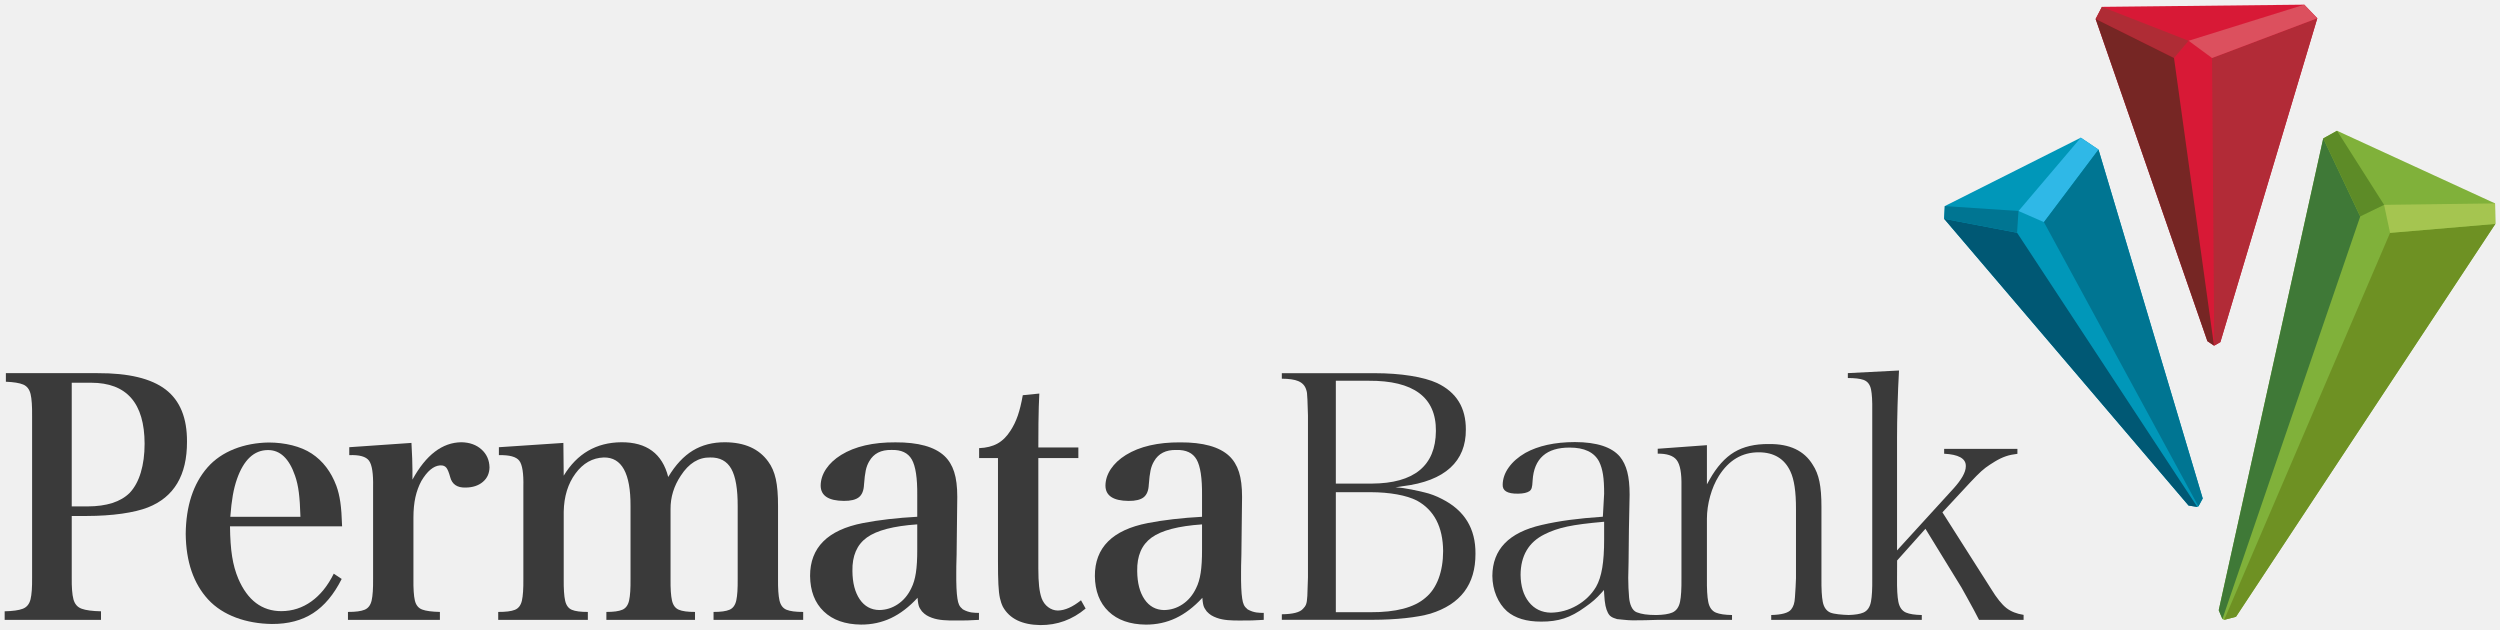
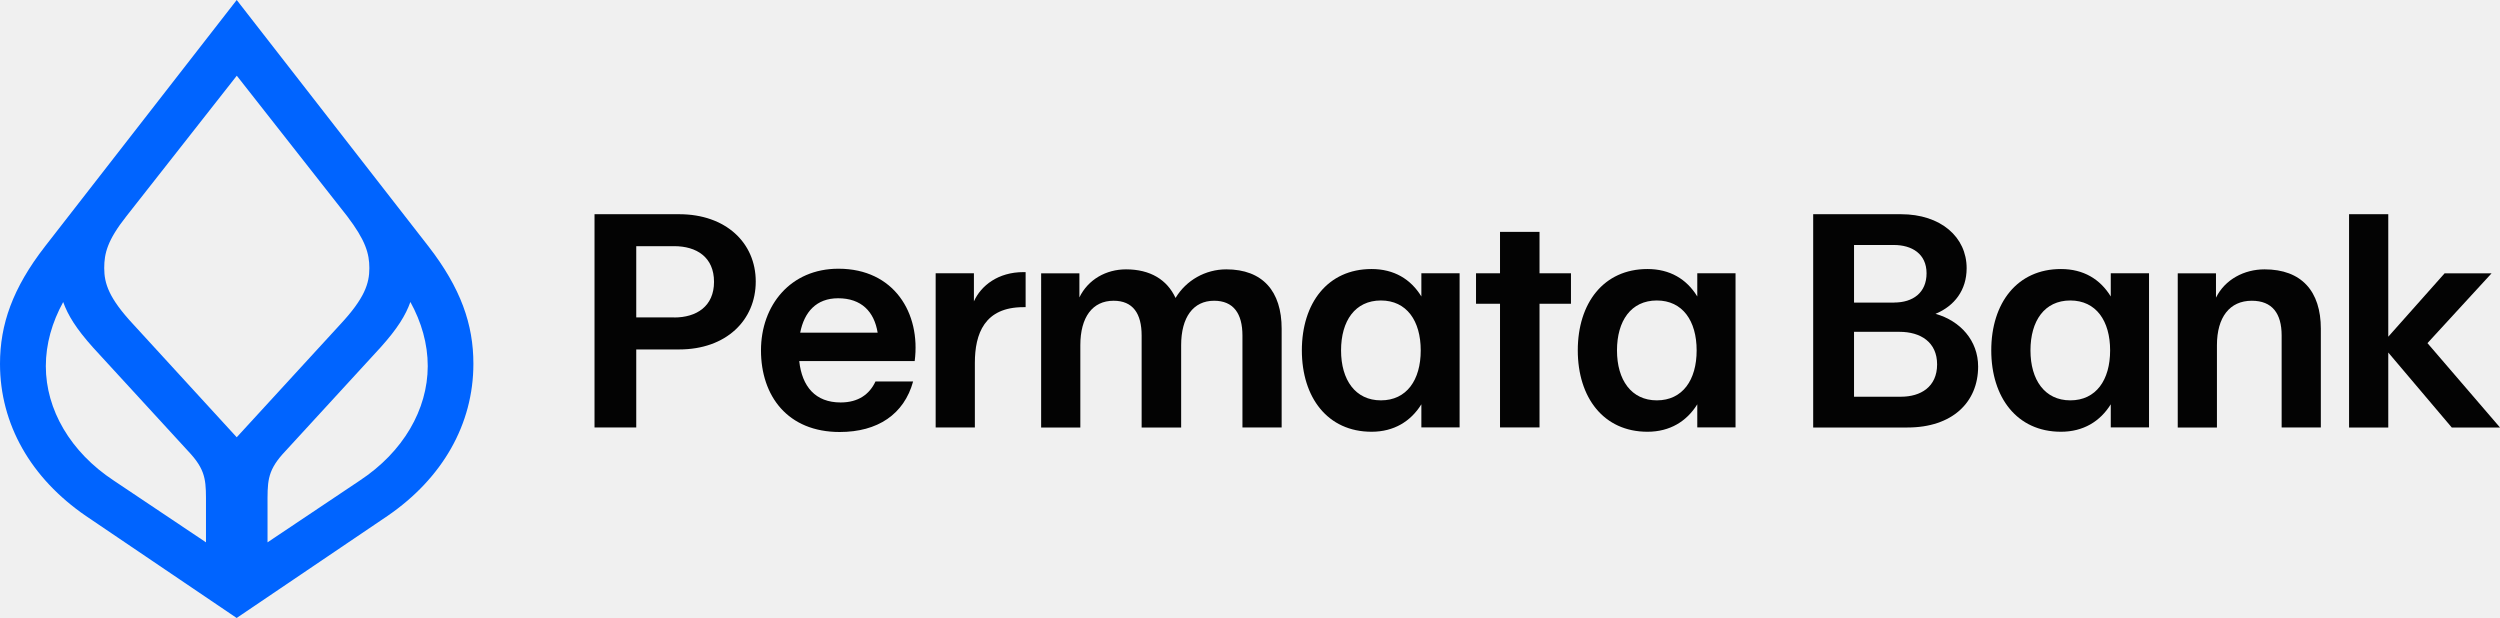
- <svg xmlns="http://www.w3.org/2000/svg" version="1.1" id="svg4256" viewBox="0 0 268.162 67.549" height="67.549" width="268.162">
-   <defs id="defs4258">
-     <clipPath clipPathUnits="userSpaceOnUse" id="clipPath4428-3">
-       <path d="m 510.431,786.189 -0.541,-1.04 9.592,-27.649 0.57,-0.384 0.017,-10e-4 0.527,0.307 8.318,27.791 -1.122,1.164 -17.361,-0.188 z" id="path4430-4" />
-     </clipPath>
-     <clipPath clipPathUnits="userSpaceOnUse" id="clipPath4416-4">
-       <path d="m 328.819,730.323 215.433,0 0,56.291 -215.433,0 0,-56.291 z" id="path4418-7" />
-     </clipPath>
-     <clipPath clipPathUnits="userSpaceOnUse" id="clipPath4392-2">
-       <path d="m 529.422,774.901 -8.969,-40.487 0.317,-0.76 0.15,-0.068 1.016,0.267 22.255,33.711 -0.025,1.759 -13.561,6.235 -1.183,-0.657 z" id="path4394-7" />
-     </clipPath>
-     <clipPath clipPathUnits="userSpaceOnUse" id="clipPath4380-4">
-       <path d="m 328.819,730.323 215.433,0 0,56.291 -215.433,0 0,-56.291 z" id="path4382-2" />
-     </clipPath>
-     <clipPath clipPathUnits="userSpaceOnUse" id="clipPath4356-6">
-       <path d="m 496.948,769.093 -0.056,-1.092 20.973,-24.604 0.753,-0.122 0.095,0.047 0.368,0.682 -8.944,29.937 -1.518,1.024 -11.671,-5.872 z" id="path4358-8" />
-     </clipPath>
-     <clipPath clipPathUnits="userSpaceOnUse" id="clipPath4308-1">
-       <path d="m 328.819,730.323 215.433,0 0,56.291 -215.433,0 0,-56.291 z" id="path4310-7" />
-     </clipPath>
+ <svg xmlns="http://www.w3.org/2000/svg" width="512" height="126.562" viewBox="0 0 512 126.562" fill="none" version="1.1" id="svg26">
+   <defs id="defs30">
+     <style id="style939">
+       .cls-1 {
+         fill: #0064ff;
+       }
+     </style>
  </defs>
-   <g transform="translate(-237.8474,-143.8019)" id="layer1">
-     <g transform="translate(0.5000095,-0.4999957)" id="g6755">
-       <g id="g4304" transform="matrix(1.25,0,0,-1.25,-175.229,1127.774)">
-         <g id="g4306" clip-path="url(#clipPath4308-1)">
-           <g id="g4312" transform="translate(442.2458,735.6381)">
-             <path d="m 0,0 c 0.018,0.33 0.037,0.859 0.054,1.584 l 0,13.904 -0.045,1.349 c -0.011,0.287 -0.025,0.482 -0.039,0.584 -0.015,0.108 -0.038,0.201 -0.07,0.287 -0.104,0.343 -0.335,0.585 -0.682,0.73 -0.32,0.135 -0.793,0.2 -1.407,0.205 l 0,0.473 7.94,0 c 1.154,-0.002 2.197,-0.077 3.128,-0.227 0.93,-0.149 1.679,-0.355 2.252,-0.617 1.66,-0.787 2.48,-2.112 2.471,-3.997 C 13.621,11.581 11.849,9.86 8.181,9.417 L 7.566,9.318 C 8.391,9.288 9.507,9.013 10.026,8.893 10.541,8.774 11.046,8.585 11.541,8.327 13.488,7.349 14.447,5.785 14.428,3.622 14.438,0.995 13.157,-0.713 10.557,-1.52 9.989,-1.682 9.277,-1.81 8.416,-1.903 7.552,-1.996 6.614,-2.044 5.603,-2.046 l -7.792,0 0,0.474 c 0.917,0.011 1.548,0.151 1.827,0.48 0.117,0.112 0.2,0.235 0.255,0.376 C -0.051,-0.573 -0.018,-0.329 0,0 m 2.446,18.466 0,-8.824 3.098,0 c 3.603,0.021 5.469,1.518 5.489,4.515 0.025,2.909 -1.942,4.329 -5.755,4.309 l -2.832,0 z M 11.653,3.858 C 11.633,5.915 10.889,7.369 9.406,8.182 8.956,8.412 8.384,8.589 7.697,8.714 7.011,8.838 6.254,8.901 5.426,8.904 l -2.98,0 0,-10.299 2.98,0 c 2.159,-0.01 3.737,0.393 4.709,1.238 0.493,0.405 0.867,0.955 1.127,1.645 0.259,0.69 0.388,1.482 0.391,2.37" style="fill:#3a3a3a;fill-opacity:1;fill-rule:evenodd;stroke:none" id="path4314" />
-           </g>
-           <g id="g4316" transform="translate(468.0378,734.196)">
-             <path d="M 0,0 C -0.161,0.319 -0.274,0.698 -0.323,1.667 L -0.337,1.954 -0.528,1.739 C -0.755,1.482 -0.978,1.26 -1.196,1.071 -1.415,0.88 -1.669,0.685 -1.954,0.487 -2.581,0.027 -3.185,-0.297 -3.764,-0.486 -4.343,-0.674 -4.996,-0.766 -5.723,-0.76 -6.989,-0.765 -7.961,-0.465 -8.656,0.126 -9.045,0.476 -9.35,0.915 -9.573,1.448 -9.796,1.98 -9.91,2.552 -9.915,3.166 -9.9,5.43 -8.51,6.891 -5.667,7.538 c 0.752,0.174 1.547,0.317 2.383,0.429 0.839,0.112 1.789,0.204 2.852,0.276 l 0.109,1.975 c 0.002,0.675 -0.031,1.222 -0.097,1.639 -0.066,0.422 -0.175,0.79 -0.328,1.101 -0.422,0.822 -1.282,1.216 -2.525,1.216 -1.994,0.01 -3.075,-0.939 -3.187,-2.827 -0.012,-0.3 -0.04,-0.511 -0.079,-0.639 -0.038,-0.12 -0.103,-0.209 -0.195,-0.274 -0.198,-0.133 -0.514,-0.21 -0.968,-0.215 -0.977,-0.015 -1.343,0.276 -1.327,0.765 0.006,0.512 0.176,1.007 0.517,1.484 0.341,0.479 0.816,0.895 1.43,1.25 1.104,0.612 2.518,0.924 4.252,0.929 1.897,-0.005 3.169,-0.435 3.864,-1.256 0.281,-0.346 0.49,-0.773 0.626,-1.29 0.135,-0.517 0.204,-1.172 0.203,-1.969 L 1.86,9.963 1.845,9.191 1.804,7.152 1.774,4.348 1.745,2.99 C 1.747,2.351 1.774,1.864 1.818,1.319 1.862,0.788 2.052,0.196 2.477,0.039 2.92,-0.125 3.346,-0.19 4.157,-0.195 c 0.596,0.012 1.055,0.08 1.366,0.212 0.355,0.151 0.573,0.471 0.667,0.925 0.092,0.443 0.132,1.117 0.122,2.02 l 0,7.914 c 0.02,1.077 -0.105,1.835 -0.412,2.231 -0.3,0.387 -0.858,0.554 -1.625,0.546 l 0,0.42 4.222,0.308 0,-3.363 0.22,0.392 c 0.625,1.113 1.334,1.9 2.123,2.373 0.789,0.473 1.778,0.707 2.969,0.695 1.79,0.024 3.037,-0.576 3.767,-1.775 0.267,-0.401 0.462,-0.885 0.578,-1.451 0.116,-0.567 0.174,-1.292 0.171,-2.175 l 0,-6.115 C 18.314,2.05 18.352,1.371 18.44,0.93 c 0.09,-0.454 0.306,-0.773 0.662,-0.92 0.294,-0.121 0.98,-0.187 1.565,-0.203 0.548,0.017 0.972,0.084 1.262,0.211 0.346,0.151 0.555,0.472 0.644,0.926 0.086,0.441 0.123,1.116 0.112,2.018 l 0,14.378 c 0.011,0.824 -0.023,1.435 -0.106,1.829 -0.086,0.411 -0.298,0.694 -0.645,0.816 -0.301,0.106 -0.752,0.156 -1.344,0.158 l 0,0.421 4.391,0.224 c -0.055,-0.975 -0.097,-1.972 -0.125,-2.991 -0.03,-1.064 -0.044,-1.993 -0.044,-2.788 l 0,-9.659 4.838,5.301 c 0.684,0.758 1.058,1.395 1.063,1.905 0.035,0.71 -0.682,1.031 -1.859,1.09 l 0,0.419 6.287,0 0,-0.426 C 34.763,13.595 34.434,13.526 34.155,13.43 33.851,13.327 33.539,13.177 33.221,12.985 32.898,12.79 32.628,12.611 32.409,12.448 32.186,12.281 31.923,12.044 31.62,11.736 31.317,11.429 30.879,10.963 30.303,10.337 l -1.597,-1.719 4.18,-6.575 c 0.477,-0.779 0.916,-1.33 1.319,-1.643 0.385,-0.298 0.876,-0.49 1.467,-0.581 l 0,-0.43 -3.823,0 C 31.744,-0.397 31.6,-0.12 31.416,0.22 L 30.808,1.329 30.343,2.164 27.249,7.206 24.818,4.486 24.812,2.962 c -0.011,-0.902 0.026,-1.577 0.113,-2.019 0.09,-0.454 0.302,-0.775 0.653,-0.926 0.307,-0.131 0.764,-0.2 1.358,-0.212 l 0,-0.416 -12.921,0 0,0.417 c 0.875,0.024 1.476,0.167 1.717,0.486 0.097,0.124 0.17,0.265 0.221,0.423 0.052,0.159 0.083,0.364 0.098,0.614 0.017,0.198 0.035,0.483 0.055,0.858 0.021,0.376 0.032,0.635 0.034,0.773 l 0,5.939 c 0.005,1.465 -0.152,2.549 -0.484,3.238 -0.503,1.084 -1.413,1.627 -2.703,1.632 -1.438,0.005 -2.585,-0.68 -3.435,-2.033 C 9.198,11.225 8.95,10.643 8.771,9.994 8.591,9.343 8.5,8.703 8.497,8.073 l 0,-5.111 C 8.486,2.05 8.524,1.371 8.612,0.93 8.702,0.476 8.917,0.157 9.273,0.01 c 0.311,-0.128 0.774,-0.194 1.378,-0.205 l 0,-0.416 -6.355,0.001 C 3.732,-0.629 2.659,-0.658 2.127,-0.651 1.569,-0.643 1.3,-0.584 0.791,-0.546 0.339,-0.414 0.149,-0.296 0,0 m -7.493,3.254 c 0.011,-0.962 0.245,-1.744 0.712,-2.334 0.468,-0.593 1.102,-0.897 1.884,-0.912 0.79,0.011 1.537,0.217 2.236,0.617 0.697,0.4 1.246,0.933 1.644,1.596 0.243,0.423 0.42,0.967 0.531,1.626 0.11,0.656 0.165,1.472 0.163,2.447 l 0,1.515 C -1.738,7.687 -2.75,7.554 -3.486,7.398 -4.227,7.241 -4.881,7.017 -5.451,6.724 -6.804,6.052 -7.483,4.887 -7.493,3.254" style="fill:#3a3a3a;fill-opacity:1;fill-rule:nonzero;stroke:none" id="path4318" />
-           </g>
-           <g id="g4320" transform="translate(336.2171,742.5007)">
-             <path d="M 0,0 0,-5.265 C -0.011,-6.11 0.037,-6.737 0.145,-7.146 0.254,-7.556 0.488,-7.826 0.849,-7.958 1.21,-8.091 1.764,-8.165 2.511,-8.18 l 0,-0.735 -8.267,0 0,0.735 c 0.705,0.015 1.226,0.089 1.564,0.222 0.338,0.132 0.557,0.402 0.657,0.812 0.1,0.409 0.144,1.036 0.133,1.881 l 0,13.84 c 0.011,0.845 -0.033,1.473 -0.129,1.883 -0.097,0.41 -0.307,0.683 -0.63,0.819 -0.324,0.137 -0.82,0.217 -1.491,0.242 l 0,0.736 7.876,0 C 4.879,12.266 6.823,11.797 8.059,10.85 9.294,9.902 9.904,8.408 9.89,6.368 9.898,3.5 8.782,1.623 6.541,0.736 5.956,0.507 5.21,0.328 4.304,0.198 3.398,0.069 2.391,0.003 1.282,0 L 0,0 Z m 0,0.821 1.361,0 c 1.635,0.005 2.838,0.392 3.61,1.16 0.42,0.445 0.738,1.027 0.955,1.748 0.217,0.72 0.326,1.543 0.327,2.469 -0.009,3.486 -1.535,5.231 -4.579,5.236 L 0,11.434 0,0.821 Z" style="fill:#3a3a3a;fill-opacity:1;fill-rule:evenodd;stroke:none" id="path4322" />
-           </g>
-           <g id="g4324" transform="translate(359.4174,741.6118)">
-             <path d="m 0,0 -9.62,0 c 0.011,-1.026 0.071,-1.887 0.181,-2.582 0.109,-0.694 0.285,-1.329 0.527,-1.904 0.799,-1.862 2.033,-2.792 3.703,-2.792 0.946,0.005 1.804,0.283 2.573,0.835 0.77,0.552 1.409,1.345 1.92,2.381 l 0.681,-0.452 c -0.67,-1.333 -1.488,-2.312 -2.454,-2.937 -0.966,-0.625 -2.145,-0.934 -3.537,-0.928 -2.19,0.028 -4.203,0.728 -5.465,2.098 -1.261,1.371 -1.904,3.249 -1.929,5.632 0.025,2.401 0.647,4.3 1.865,5.699 1.217,1.398 3.162,2.113 5.257,2.144 C -4.904,7.19 -3.559,6.873 -2.604,6.242 -1.649,5.61 -0.945,4.686 -0.49,3.47 -0.342,3.066 -0.23,2.604 -0.153,2.084 -0.077,1.564 -0.026,0.869 0,0 m -9.593,0.818 6.018,0 C -3.599,1.688 -3.646,2.389 -3.715,2.92 -3.783,3.451 -3.891,3.926 -4.038,4.344 -4.546,5.826 -5.327,6.559 -6.379,6.545 -7.559,6.535 -8.44,5.708 -9.021,4.062 -9.169,3.636 -9.288,3.169 -9.378,2.662 -9.468,2.155 -9.54,1.54 -9.593,0.818" style="fill:#3a3a3a;fill-opacity:1;fill-rule:evenodd;stroke:none" id="path4326" />
-           </g>
-           <g id="g4328" transform="translate(360.0326,748.4021)">
-             <path d="M 0,0 5.336,0.369 C 5.364,-0.163 5.386,-0.611 5.4,-0.972 5.414,-1.334 5.421,-1.654 5.421,-1.93 l 0,-0.852 c 1.159,2.119 2.559,3.189 4.201,3.208 0.709,-0.014 1.285,-0.221 1.728,-0.621 0.442,-0.4 0.671,-0.913 0.684,-1.537 C 12.024,-2.251 11.832,-2.667 11.459,-2.98 11.087,-3.294 10.598,-3.455 9.991,-3.463 9.262,-3.486 8.818,-3.184 8.657,-2.555 8.552,-2.166 8.443,-1.901 8.33,-1.76 8.218,-1.619 8.052,-1.553 7.834,-1.561 l -0.057,0 C 7.219,-1.609 6.689,-2.053 6.188,-2.895 5.961,-3.316 5.79,-3.78 5.676,-4.29 5.563,-4.799 5.506,-5.384 5.506,-6.046 l 0,-5.251 c -0.011,-0.838 0.03,-1.456 0.122,-1.853 0.092,-0.397 0.301,-0.657 0.627,-0.78 0.325,-0.122 0.833,-0.191 1.522,-0.205 l 0,-0.682 -7.89,0 0,0.682 c 0.643,-0.003 1.119,0.059 1.429,0.187 0.31,0.127 0.511,0.393 0.604,0.798 0.092,0.406 0.133,1.023 0.124,1.853 l 0,7.863 C 2.07,-2.264 1.953,-1.504 1.692,-1.153 1.432,-0.802 0.867,-0.645 0,-0.681 L 0,0 Z" style="fill:#3a3a3a;fill-opacity:1;fill-rule:nonzero;stroke:none" id="path4330" />
-           </g>
-           <g id="g4332" transform="translate(378.4055,748.7701)">
-             <path d="m 0,0 0.029,-2.81 c 1.149,1.892 2.795,2.848 4.938,2.867 2.181,0.014 3.524,-0.979 4.03,-2.981 0.617,1.031 1.321,1.787 2.111,2.268 0.791,0.48 1.714,0.718 2.771,0.713 1.67,-0.01 2.9,-0.558 3.69,-1.646 0.309,-0.412 0.528,-0.916 0.66,-1.512 0.131,-0.596 0.195,-1.369 0.191,-2.32 l 0,-6.244 c -0.009,-0.83 0.032,-1.447 0.124,-1.852 0.093,-0.406 0.294,-0.672 0.604,-0.799 0.31,-0.128 0.786,-0.19 1.43,-0.187 l 0,-0.682 -7.692,0 0,0.682 c 0.615,-0.003 1.071,0.059 1.369,0.187 0.298,0.127 0.492,0.393 0.582,0.799 0.09,0.405 0.13,1.022 0.121,1.852 l 0,6.216 c 0.006,1.491 -0.177,2.567 -0.55,3.228 -0.374,0.661 -0.975,0.985 -1.806,0.972 C 11.604,-1.23 10.762,-1.75 10.076,-2.81 9.485,-3.695 9.191,-4.65 9.196,-5.677 l 0,-5.988 c -0.009,-0.83 0.031,-1.447 0.122,-1.852 0.09,-0.406 0.287,-0.672 0.589,-0.799 0.302,-0.128 0.765,-0.19 1.389,-0.187 l 0,-0.682 -7.606,0 0,0.682 c 0.615,-0.003 1.072,0.059 1.369,0.187 0.298,0.127 0.492,0.393 0.582,0.799 0.09,0.405 0.13,1.022 0.121,1.852 l 0,6.244 C 5.776,-2.611 5.01,-1.22 3.463,-1.249 2.5,-1.283 1.693,-1.74 1.043,-2.618 0.393,-3.497 0.055,-4.592 0.029,-5.904 l 0,-5.761 c -0.009,-0.839 0.031,-1.461 0.121,-1.865 0.089,-0.405 0.283,-0.669 0.581,-0.793 0.298,-0.124 0.754,-0.184 1.369,-0.18 l 0,-0.682 -7.692,0 0,0.682 c 0.644,-0.004 1.12,0.056 1.43,0.18 0.31,0.124 0.512,0.388 0.604,0.793 0.092,0.404 0.133,1.026 0.124,1.865 l 0,7.89 c 0.029,1.155 -0.086,1.903 -0.348,2.246 -0.261,0.342 -0.845,0.502 -1.752,0.479 l 0,0.681 L 0,0 Z" style="fill:#3a3a3a;fill-opacity:1;fill-rule:nonzero;stroke:none" id="path4334" />
-           </g>
-           <g id="g4336" transform="translate(419.1626,747.4713)">
-             <path d="m 0,0 0,-9.48 c -0.001,-0.617 0.022,-1.128 0.067,-1.532 0.046,-0.404 0.118,-0.745 0.217,-1.022 0.12,-0.317 0.305,-0.57 0.557,-0.759 0.251,-0.189 0.529,-0.287 0.833,-0.291 0.606,0.009 1.268,0.302 1.987,0.88 l 0.397,-0.71 c -1.139,-0.955 -2.436,-1.428 -3.888,-1.419 -1.566,0.024 -2.635,0.544 -3.207,1.561 -0.112,0.225 -0.2,0.482 -0.262,0.77 -0.062,0.288 -0.105,0.677 -0.129,1.166 -0.024,0.49 -0.036,1.151 -0.035,1.981 l 0,8.855 -1.618,0 0,0.851 c 0.618,0.024 1.142,0.154 1.572,0.391 0.43,0.237 0.805,0.608 1.125,1.114 0.251,0.385 0.458,0.814 0.621,1.284 0.162,0.471 0.305,1.055 0.429,1.753 L 0.085,5.535 C 0.066,5.159 0.05,4.778 0.038,4.392 0.025,4.006 0.016,3.541 0.01,2.997 0.003,2.454 0,1.757 0,0.909 l 3.434,0 L 3.434,0 0,0 Z" style="fill:#3a3a3a;fill-opacity:1;fill-rule:nonzero;stroke:none" id="path4338" />
-           </g>
-           <g id="g4340" transform="translate(414.0678,734.1865)">
-             <path d="m 0,0 0,-0.6 c -0.831,-0.055 -1.166,-0.054 -2.039,-0.055 -0.693,-0.001 -1.41,0.011 -2.005,0.235 -0.368,0.138 -0.574,0.256 -0.848,0.546 C -5.084,0.43 -5.206,0.446 -5.268,1.293 -6,0.502 -6.763,-0.08 -7.555,-0.452 c -0.793,-0.373 -1.649,-0.557 -2.566,-0.554 -1.362,0.015 -2.427,0.391 -3.196,1.129 -0.77,0.738 -1.161,1.752 -1.175,3.044 -0.005,2.436 1.51,3.95 4.542,4.541 1.367,0.265 2.918,0.444 4.654,0.539 l 0,1.845 c 0.015,1.478 -0.142,2.503 -0.468,3.072 -0.326,0.57 -0.908,0.842 -1.746,0.816 -0.889,0.019 -1.523,-0.302 -1.901,-0.965 -0.138,-0.227 -0.238,-0.489 -0.302,-0.784 -0.063,-0.295 -0.114,-0.705 -0.152,-1.231 -0.023,-0.505 -0.17,-0.864 -0.44,-1.078 -0.271,-0.214 -0.702,-0.318 -1.292,-0.313 -1.315,0.01 -1.977,0.445 -1.987,1.306 0.005,0.502 0.16,0.981 0.466,1.437 0.305,0.456 0.737,0.857 1.295,1.203 1.182,0.728 2.733,1.087 4.654,1.078 1.954,0.009 3.354,-0.378 4.201,-1.164 0.381,-0.359 0.661,-0.818 0.84,-1.376 0.18,-0.558 0.268,-1.272 0.267,-2.143 L -1.89,7.481 -1.918,5.012 C -1.942,4.203 -1.951,3.692 -1.947,3.479 -1.957,2.456 -1.924,1.708 -1.85,1.237 -1.776,0.765 -1.694,0.558 -1.384,0.302 -0.842,-0.008 -0.378,0.001 0,0 m -5.296,5.409 0,2.185 C -7.328,7.456 -8.769,7.08 -9.62,6.466 c -0.851,-0.614 -1.264,-1.572 -1.239,-2.874 0.009,-1.021 0.219,-1.831 0.628,-2.43 0.41,-0.599 0.967,-0.905 1.671,-0.919 0.578,0.006 1.111,0.172 1.6,0.501 0.489,0.327 0.874,0.785 1.153,1.372 0.183,0.36 0.314,0.798 0.394,1.317 0.08,0.519 0.119,1.177 0.117,1.976" style="fill:#3a3a3a;fill-opacity:1;fill-rule:evenodd;stroke:none" id="path4342" />
-           </g>
-           <g id="g4344" transform="translate(438.5056,734.1865)">
-             <path d="m 0,0 0,-0.6 c -0.831,-0.055 -1.166,-0.056 -2.039,-0.057 -0.693,-0.001 -1.41,0.011 -2.005,0.235 -0.368,0.138 -0.574,0.256 -0.848,0.546 -0.192,0.304 -0.314,0.32 -0.376,1.167 C -6,0.5 -6.763,-0.082 -7.556,-0.454 c -0.792,-0.373 -1.648,-0.557 -2.565,-0.554 -1.362,0.015 -2.427,0.391 -3.196,1.129 -0.77,0.738 -1.161,1.752 -1.175,3.044 -0.005,2.436 1.509,3.95 4.542,4.541 1.367,0.265 2.918,0.444 4.654,0.539 l 0,1.845 c 0.015,1.478 -0.142,2.503 -0.468,3.072 -0.327,0.57 -0.909,0.842 -1.746,0.816 -0.889,0.019 -1.523,-0.302 -1.901,-0.965 -0.138,-0.227 -0.239,-0.489 -0.302,-0.784 -0.063,-0.295 -0.114,-0.705 -0.152,-1.231 -0.023,-0.505 -0.17,-0.864 -0.44,-1.079 -0.271,-0.213 -0.702,-0.317 -1.292,-0.312 -1.315,0.01 -1.977,0.445 -1.987,1.306 0.005,0.502 0.16,0.981 0.466,1.437 0.305,0.456 0.737,0.857 1.294,1.203 1.183,0.728 2.734,1.087 4.655,1.078 1.954,0.009 3.354,-0.378 4.201,-1.164 0.381,-0.359 0.661,-0.818 0.84,-1.376 0.18,-0.558 0.268,-1.272 0.267,-2.143 L -1.89,7.479 -1.918,5.01 C -1.942,4.201 -1.951,3.69 -1.947,3.477 -1.957,2.454 -1.924,1.706 -1.85,1.234 -1.776,0.763 -1.694,0.556 -1.384,0.3 -0.842,-0.01 -0.378,0.001 0,0 m -5.296,5.407 0,2.185 C -7.328,7.454 -8.77,7.078 -9.62,6.464 -10.471,5.85 -10.884,4.892 -10.859,3.59 c 0.009,-1.021 0.219,-1.831 0.628,-2.43 0.41,-0.599 0.967,-0.905 1.671,-0.919 0.578,0.006 1.111,0.172 1.6,0.501 0.489,0.328 0.873,0.785 1.153,1.373 0.183,0.358 0.314,0.797 0.394,1.316 0.08,0.518 0.119,1.177 0.117,1.976" style="fill:#3a3a3a;fill-opacity:1;fill-rule:evenodd;stroke:none" id="path4346" />
-           </g>
-           <g id="g4348" transform="translate(496.9478,769.0936)">
-             <path d="m 0,0 -0.056,-1.093 20.973,-24.603 0.753,-0.123 0.095,0.047 0.368,0.682 L 13.189,4.848 11.671,5.871 0,0 Z" style="fill:#0097b9;fill-opacity:1;fill-rule:nonzero;stroke:none" id="path4350" />
-           </g>
-         </g>
-       </g>
-       <g id="g4352" transform="matrix(1.25,0,0,-1.25,-175.229,1127.774)">
-         <g id="g4354" clip-path="url(#clipPath4356-6)">
-           <g id="g4360" transform="translate(503.1503,766.8051)">
-             <path d="m 0,0 15.51,-23.596 -0.825,0.135 -21,24.667 L 0,0 Z" style="fill:#005874;fill-opacity:1;fill-rule:evenodd;stroke:none" id="path4362" />
-           </g>
-           <g id="g4364" transform="translate(508.6408,774.991)">
-             <path d="M 0,0 1.513,-1.027 -3.186,-7.275 -5.368,-6.321 0,0 Z" style="fill:#2fb8e7;fill-opacity:1;fill-rule:nonzero;stroke:none" id="path4366" />
-           </g>
-           <g id="g4368" transform="translate(503.2719,768.6708)">
-             <path d="M 0,0 -0.122,-1.866 -6.436,-0.66 -6.37,0.425 0,0 Z" style="fill:#007592;fill-opacity:1;fill-rule:nonzero;stroke:none" id="path4370" />
-           </g>
-           <g id="g4372" transform="translate(505.4545,767.7152)">
-             <path d="M 0,0 4.709,6.258 13.766,-23.705 13.305,-24.48 0,0 Z" style="fill:#007592;fill-opacity:1;fill-rule:nonzero;stroke:none" id="path4374" />
-           </g>
-         </g>
-       </g>
-       <g id="g4376" transform="matrix(1.25,0,0,-1.25,-175.229,1127.774)">
-         <g id="g4378" clip-path="url(#clipPath4380-4)">
-           <g id="g4384" transform="translate(530.605,775.5576)">
-             <path d="m 0,0 13.561,-6.235 0.025,-1.759 -22.255,-33.711 -1.016,-0.268 -0.15,0.069 -0.317,0.76 8.97,40.487 L 0,0 Z" style="fill:#80b13a;fill-opacity:1;fill-rule:nonzero;stroke:none" id="path4386" />
-           </g>
-         </g>
-       </g>
-       <g id="g4388" transform="matrix(1.25,0,0,-1.25,-175.229,1127.774)">
-         <g id="g4390" clip-path="url(#clipPath4392-2)">
-           <g id="g4396" transform="translate(544.2377,767.5679)">
-             <path d="M 0,0 -22.237,-33.784 -23.374,-34.115 -9.081,-0.773 0,0 Z" style="fill:#6e9123;fill-opacity:1;fill-rule:nonzero;stroke:none" id="path4398" />
-           </g>
-           <g id="g4400" transform="translate(532.5958,768.2032)">
-             <path d="m 0,0 -11.86,-34.646 -0.334,0.85 L -3.189,6.732 0,0 Z" style="fill:#3f7937;fill-opacity:1;fill-rule:nonzero;stroke:none" id="path4402" />
-           </g>
-           <g id="g4404" transform="translate(544.2018,769.3232)">
-             <path d="M 0,0 0.036,-1.755 -9.045,-2.529 -9.557,-0.124 0,0 Z" style="fill:#a5c550;fill-opacity:1;fill-rule:nonzero;stroke:none" id="path4406" />
-           </g>
-           <g id="g4408" transform="translate(534.6451,769.1994)">
-             <path d="M 0,0 -2.05,-0.994 -5.24,5.739 -4.068,6.4 0,0 Z" style="fill:#5d8b27;fill-opacity:1;fill-rule:nonzero;stroke:none" id="path4410" />
-           </g>
-         </g>
-       </g>
-       <g id="g4412" transform="matrix(1.25,0,0,-1.25,-175.229,1127.774)">
-         <g id="g4414" clip-path="url(#clipPath4416-4)">
-           <g id="g4420" transform="translate(509.89,785.1495)">
-             <path d="m 0,0 0.54,1.04 17.362,0.188 1.122,-1.165 -8.318,-27.791 -0.527,-0.306 -0.017,10e-4 -0.57,0.384 L 0,0 Z" style="fill:#d81936;fill-opacity:1;fill-rule:nonzero;stroke:none" id="path4422" />
-           </g>
-         </g>
-       </g>
-       <g id="g4424" transform="matrix(1.25,0,0,-1.25,-175.229,1127.774)">
-         <g id="g4426" clip-path="url(#clipPath4428-3)">
-           <g id="g4432" transform="translate(517.8674,783.2803)">
-             <path d="M 0,0 -1.251,-1.478 -8.036,1.901 -7.488,2.929 0,0 Z" style="fill:#af2c35;fill-opacity:1;fill-rule:nonzero;stroke:none" id="path4434" />
-           </g>
-           <g id="g4436" transform="translate(509.8304,785.1813)">
-             <path d="m 0,0 6.786,-3.379 3.44,-24.743 -0.602,0.41 L 0,0 Z" style="fill:#762624;fill-opacity:1;fill-rule:nonzero;stroke:none" id="path4438" />
-           </g>
-           <g id="g4440" transform="translate(519.8806,781.7987)">
-             <path d="M 0,0 9.064,3.426 0.758,-24.415 0.188,-24.739 0,0 Z" style="fill:#b22b37;fill-opacity:1;fill-rule:nonzero;stroke:none" id="path4442" />
-           </g>
-           <g id="g4444" transform="translate(517.8683,783.2803)">
-             <path d="M 0,0 2.012,-1.482 11.077,1.944 9.942,3.103 0,0 Z" style="fill:#dc505e;fill-opacity:1;fill-rule:nonzero;stroke:none" id="path4446" />
-           </g>
-         </g>
-       </g>
-     </g>
-   </g>
+   <path d="m 121.758,43.871 h 17.337 c 9.554,0 15.682,5.86 15.682,13.784 0,7.924 -6.051,13.911 -15.682,13.911 H 130.304 v 15.974 h -8.546 z m 16.316,21.15 c 4.59,0 8.158,-2.304 8.158,-7.303 0,-5.05 -3.568,-7.303 -8.158,-7.303 H 130.304 v 14.594 h 7.77 z" fill="white" id="path2" style="fill:#030303;fill-opacity:1;stroke-width:2.876" />
+   <path d="m 155.85,71.754 c 0,-9.24 6.051,-16.721 15.863,-16.721 11.403,0 16.884,9.113 15.617,18.91 h -23.646 c 0.569,5.24 3.31,8.481 8.481,8.481 3.633,0 5.921,-1.684 7.137,-4.304 h 7.705 c -1.849,6.734 -7.266,10.354 -15.036,10.354 -10.64,0 -16.122,-7.354 -16.122,-16.721 z m 23.892,-3.62 c -0.698,-4.304 -3.31,-7.05 -8.093,-7.05 -4.46,0 -6.942,2.81 -7.77,7.05 z" fill="white" id="path4" style="fill:#030303;fill-opacity:1;stroke-width:2.876" />
+   <path d="m 191.623,55.971 h 7.835 v 5.746 c 1.461,-3.24 4.977,-5.987 10.136,-5.987 h 0.453 v 7.177 h -0.453 c -7.964,0 -9.942,5.43 -9.942,11.417 v 13.227 h -8.029 z" fill="white" id="path6" style="fill:#030303;fill-opacity:1;stroke-width:2.876" />
+   <path d="m 213.226,55.973 h 7.834 v 4.936 c 1.784,-3.683 5.482,-5.746 9.554,-5.746 4.965,0 8.416,2.127 10.136,5.86 2.172,-3.62 6.115,-5.86 10.394,-5.86 7.46,0 11.338,4.494 11.338,12.164 v 20.214 h -8.029 V 68.706 c 0,-4.494 -1.849,-7.113 -5.805,-7.113 -4.266,0 -6.749,3.367 -6.749,9.113 v 16.847 h -8.093 V 68.706 c 0,-4.494 -1.784,-7.113 -5.74,-7.113 -4.331,0 -6.813,3.367 -6.813,9.113 v 16.847 h -8.029 z" fill="white" id="path8" style="fill:#030303;fill-opacity:1;stroke-width:2.876" />
+   <path d="m 266.621,71.753 c 0,-9.67 5.288,-16.657 14.273,-16.657 4.59,0 8.03,2.063 10.201,5.62 v -4.747 h 7.832 v 31.568 h -7.832 v -4.734 c -2.172,3.493 -5.612,5.62 -10.201,5.62 -8.985,0 -14.273,-7 -14.273,-16.67 z m 16.186,10.24 c 5.288,0 8.159,-4.177 8.159,-10.227 0,-6.05 -2.871,-10.227 -8.159,-10.227 -5.288,0 -8.158,4.177 -8.158,10.227 0,6.05 2.935,10.227 8.158,10.227 z" fill="white" id="path10" style="fill:#030303;fill-opacity:1;stroke-width:2.876" />
+   <path d="m 307.203,62.209 h -4.913 v -6.24 h 4.913 v -8.481 h 8.091 v 8.481 h 6.44 v 6.24 h -6.44 v 25.328 h -8.091 z" fill="white" id="path12" style="fill:#030303;fill-opacity:1;stroke-width:2.876" />
+   <path d="m 323.13,71.753 c 0,-9.67 5.287,-16.657 14.273,-16.657 4.591,0 8.028,2.063 10.2,5.62 v -4.747 h 7.835 v 31.568 h -7.835 v -4.734 c -2.172,3.493 -5.609,5.62 -10.2,5.62 -8.986,0 -14.273,-7 -14.273,-16.67 z m 16.186,10.24 c 5.287,0 8.157,-4.177 8.157,-10.227 0,-6.05 -2.871,-10.227 -8.157,-10.227 -5.287,0 -8.157,4.177 -8.157,10.227 0,6.05 2.934,10.227 8.157,10.227 z" fill="white" id="path14" style="fill:#030303;fill-opacity:1;stroke-width:2.876" />
+   <path d="m 371.352,43.871 h 17.972 c 8.157,0 13.444,4.683 13.444,11.05 0,4.494 -2.482,7.734 -6.374,9.354 5.094,1.43 8.727,5.493 8.727,10.797 0,7.303 -5.287,12.48 -14.465,12.48 H 371.341 V 43.871 Z m 16.574,18.087 c 3.829,0 6.633,-2 6.633,-5.987 0,-3.987 -3,-5.797 -6.696,-5.797 h -8.157 v 11.797 h 8.221 z m 1.398,19.29 c 4.018,0 7.395,-2 7.395,-6.62 0,-4.557 -3.377,-6.67 -7.706,-6.67 h -9.308 V 81.248 Z" fill="white" id="path16" style="fill:#030303;fill-opacity:1;stroke-width:2.876" />
+   <path d="m 407.811,71.753 c 0,-9.67 5.287,-16.657 14.273,-16.657 4.588,0 8.028,2.063 10.2,5.62 v -4.747 h 7.835 v 31.568 h -7.835 v -4.734 c -2.172,3.493 -5.612,5.62 -10.2,5.62 -8.986,0 -14.273,-7 -14.273,-16.67 z m 16.186,10.24 c 5.287,0 8.157,-4.177 8.157,-10.227 0,-6.05 -2.871,-10.227 -8.157,-10.227 -5.287,0 -8.157,4.177 -8.157,10.227 0,6.05 2.934,10.227 8.157,10.227 z" fill="white" id="path18" style="fill:#030303;fill-opacity:1;stroke-width:2.876" />
+   <path d="m 446.001,55.973 h 7.832 v 4.987 c 1.85,-3.747 5.805,-5.797 9.944,-5.797 7.588,0 11.531,4.494 11.531,12.164 v 20.214 h -8.028 V 68.706 c 0,-4.494 -1.913,-7.113 -6.115,-7.113 -4.525,0 -7.136,3.367 -7.136,9.113 v 16.847 h -8.028 z" fill="white" id="path20" style="fill:#030303;fill-opacity:1;stroke-width:2.876" />
+   <path d="m 489.118,72.198 v 15.354 h -8.031 V 43.871 h 8.031 v 25.087 l 11.532,-12.974 h 9.619 L 497.146,70.274 512,87.552 h -9.878 z" fill="white" id="path22" style="fill:#030303;fill-opacity:1;stroke-width:2.876" />
+   <path d="M 87.757,50.465 48.481,0 9.218,50.465 C 2.586,59.009 0,66.439 0,74.514 0,86.855 6.309,97.931 17.608,105.677 L 48.468,126.562 79.341,105.677 C 90.653,97.931 96.95,86.843 96.95,74.514 96.962,66.452 94.377,59.009 87.757,50.465 Z M 42.185,103.626 v 7.443 L 23.284,98.412 C 14.402,92.564 9.386,83.856 9.386,74.995 c 0,-4.582 1.293,-9.012 3.555,-13.138 0.97,2.683 2.586,5.379 6.141,9.341 l 20.039,21.834 c 3.219,3.633 3.064,5.848 3.064,10.594 z M 27.318,66.452 c -5.016,-5.379 -5.973,-8.379 -5.973,-11.544 0,-3.012 0.646,-5.696 4.525,-10.607 l 22.625,-28.796 22.624,28.796 c 3.724,4.911 4.525,7.595 4.525,10.607 0,3.164 -0.97,6.177 -5.973,11.544 L 48.481,89.551 Z M 73.691,98.412 54.79,111.069 v -7.443 c 0,-4.747 -0.155,-6.961 3.077,-10.607 l 20.039,-21.834 c 3.555,-3.949 5.171,-6.645 6.141,-9.341 2.262,4.114 3.555,8.543 3.555,13.138 -0.013,8.873 -5.016,17.569 -13.911,23.429 z" fill="white" id="path24" style="fill:#0064ff;fill-opacity:1;stroke-width:2.876" />
</svg>
